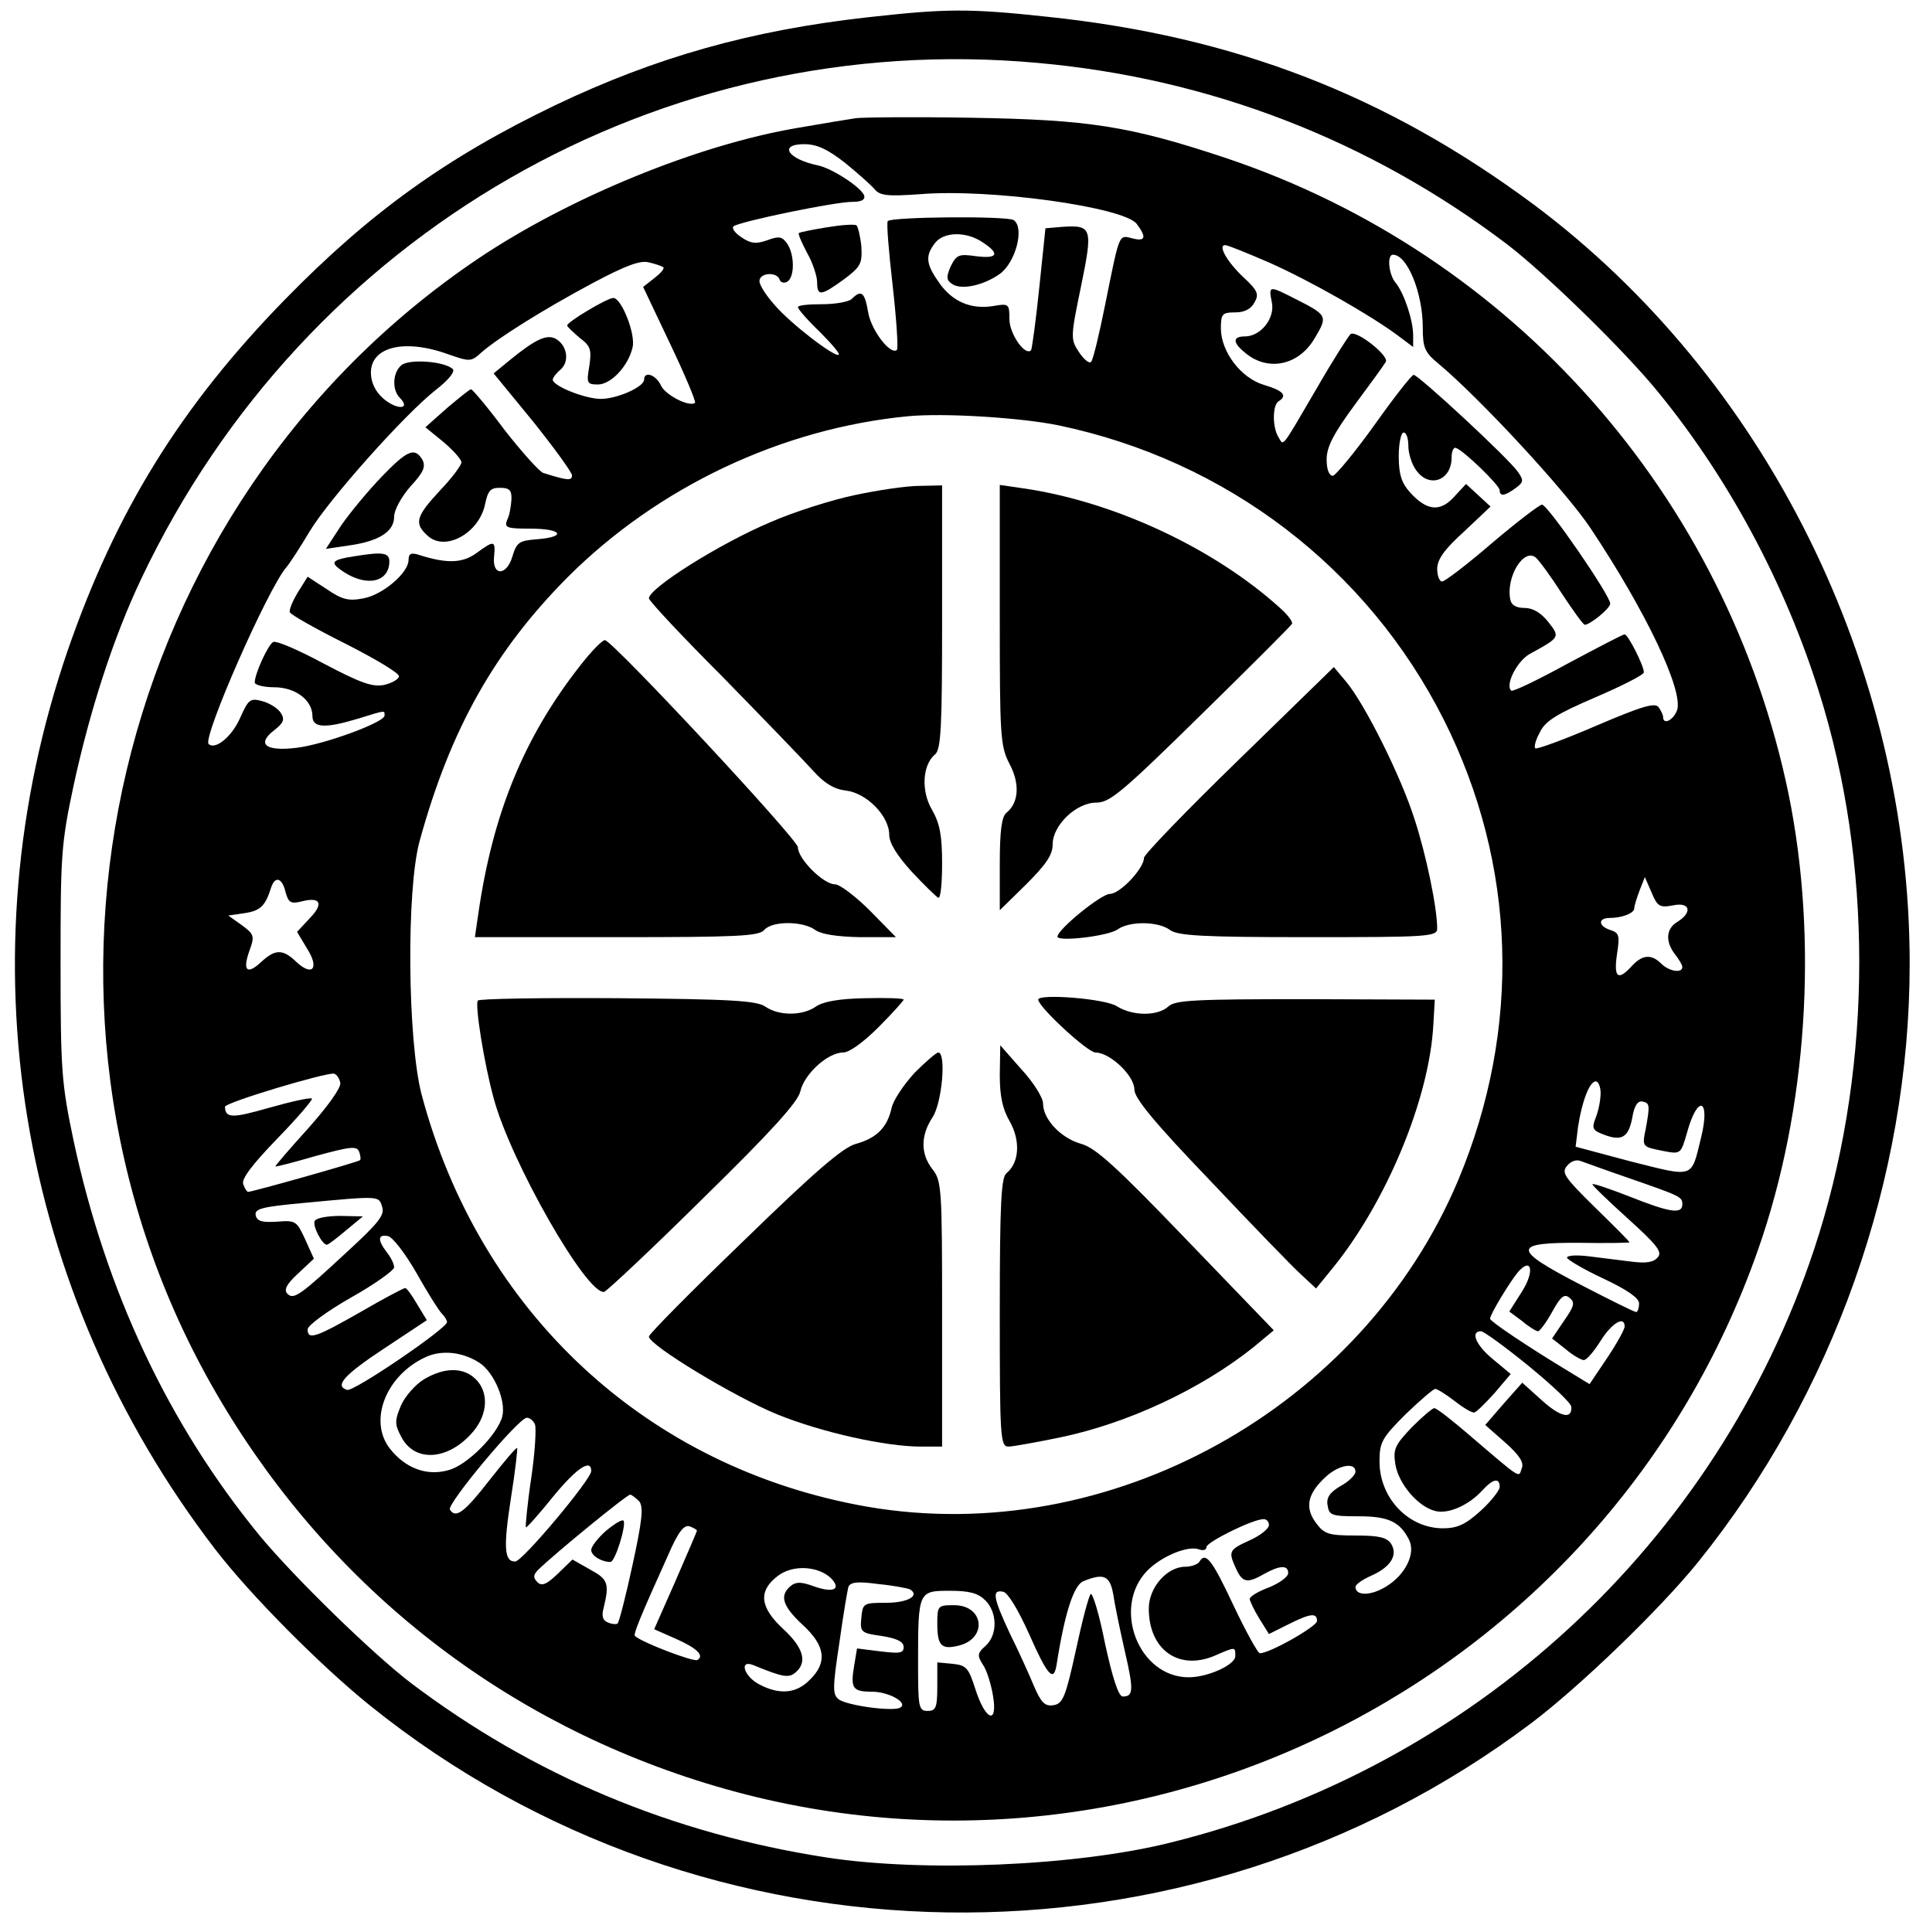
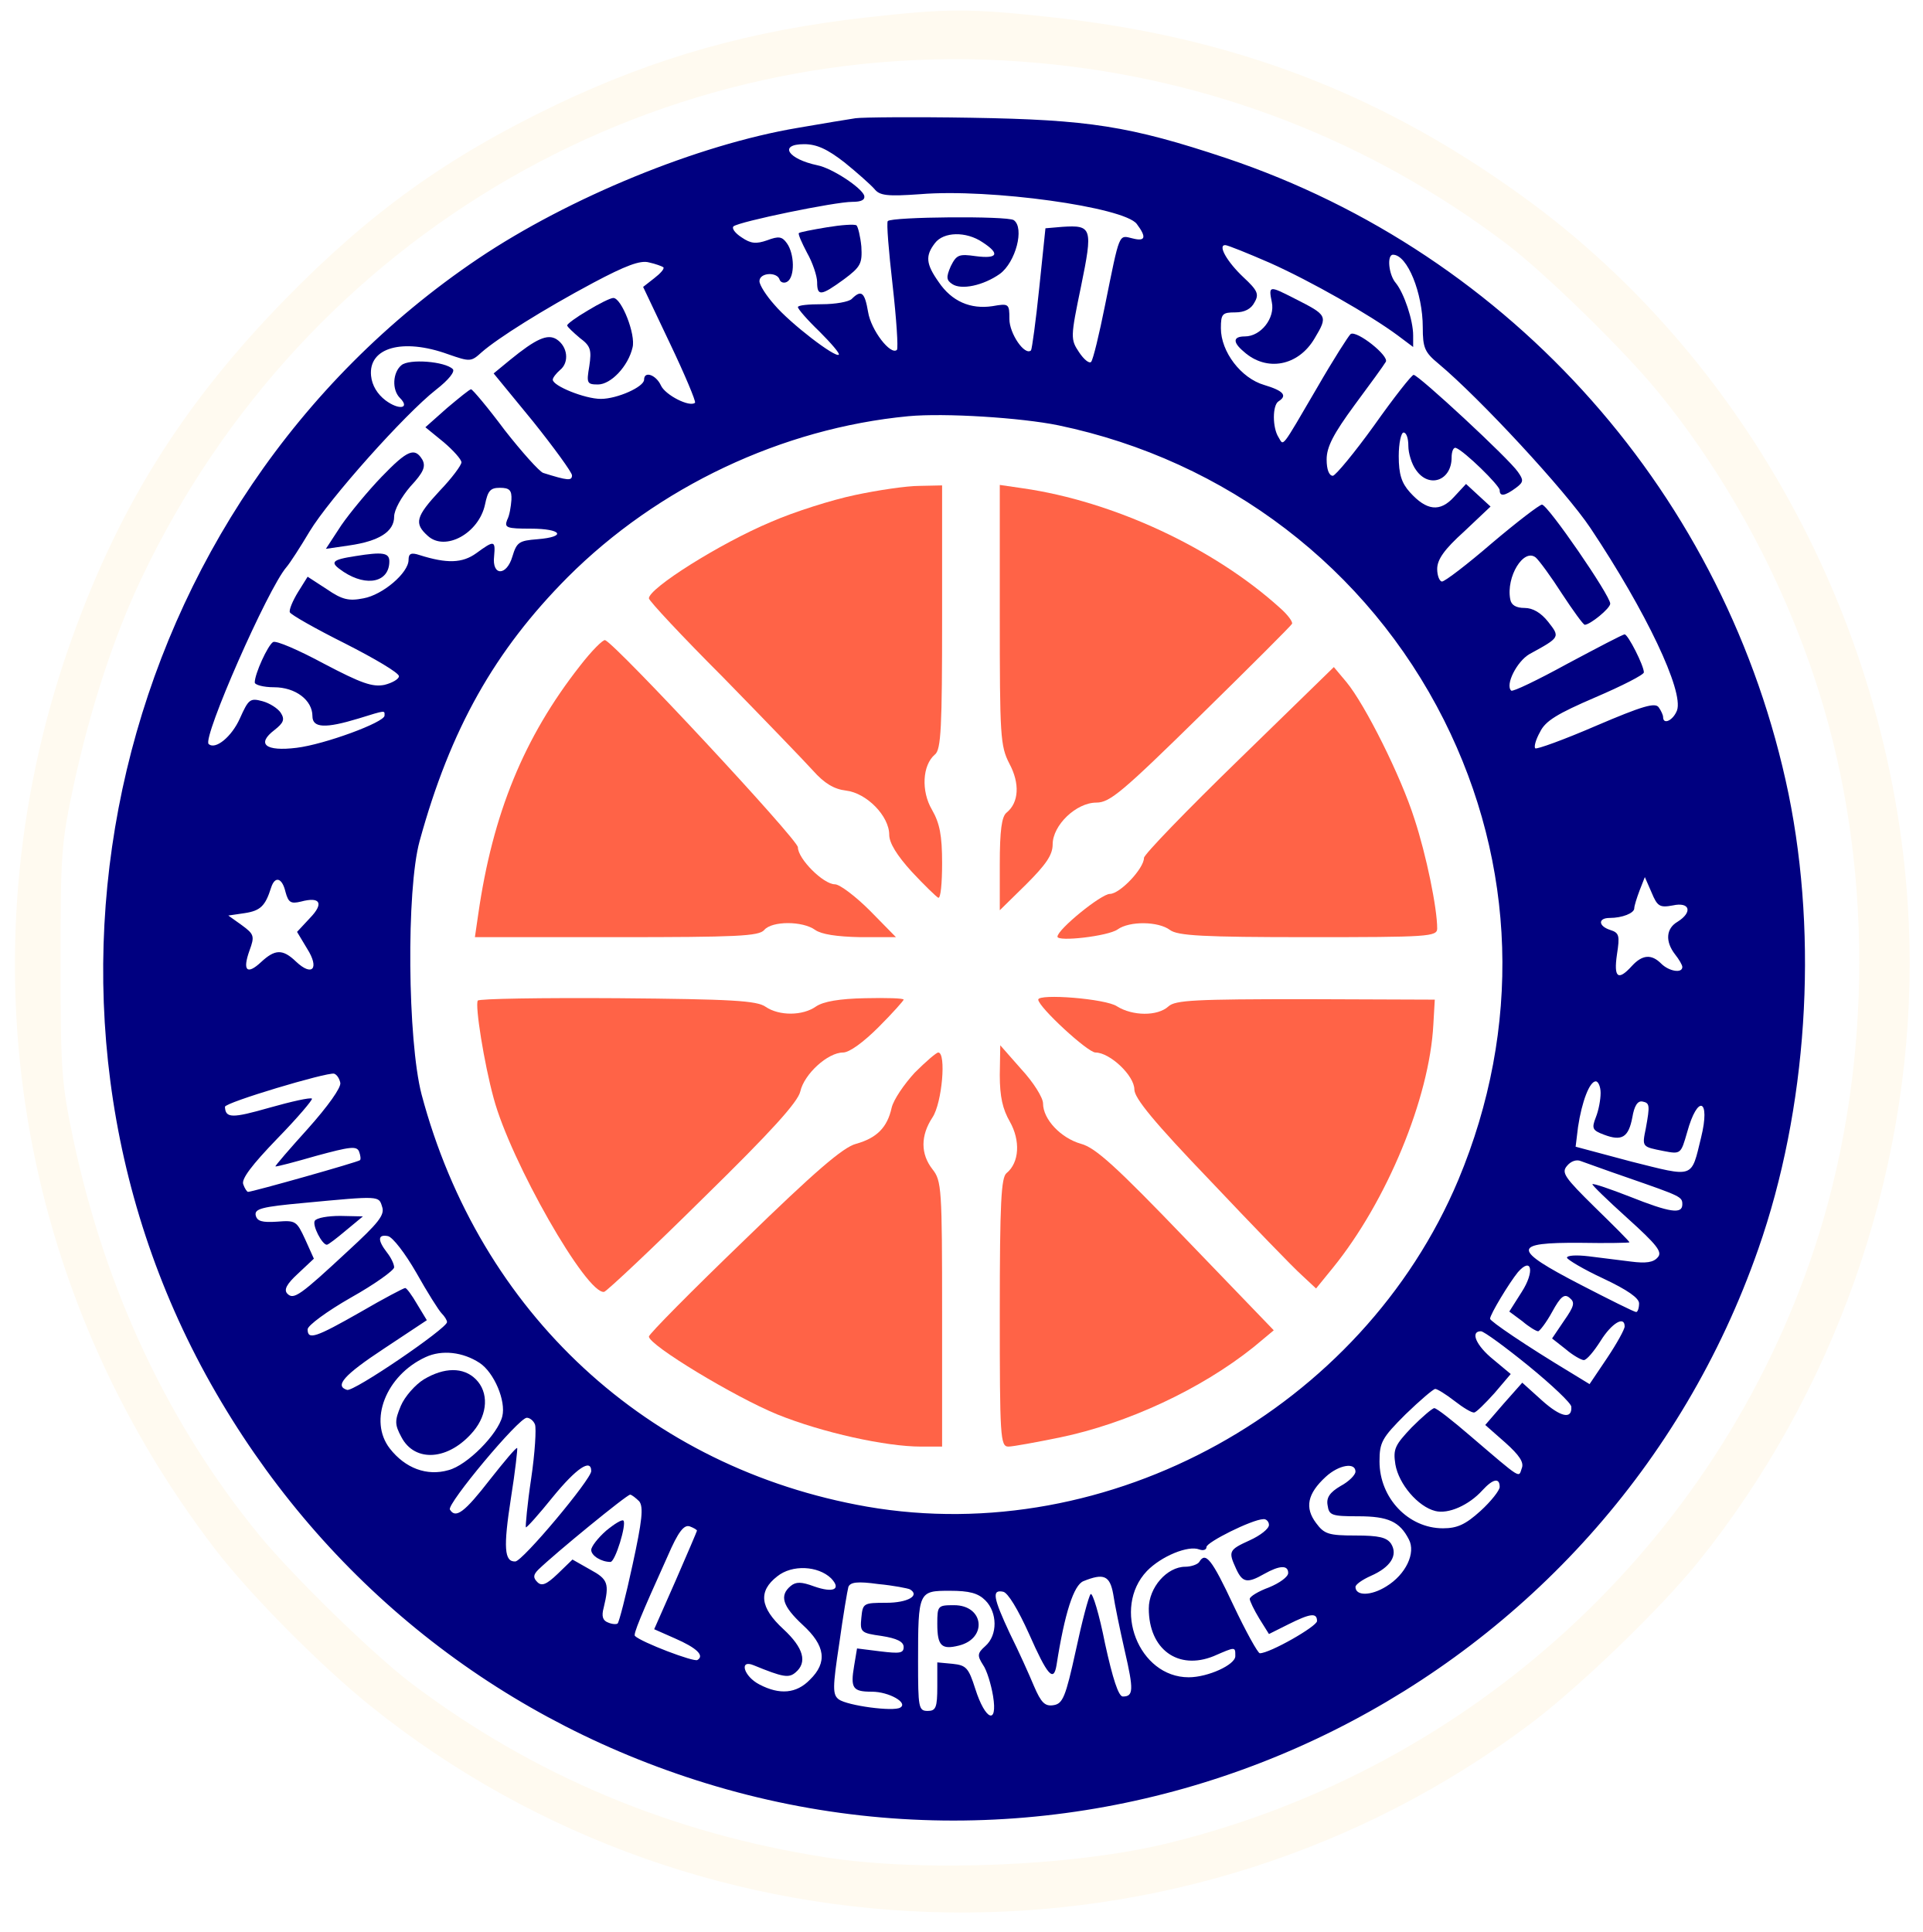
<svg xmlns="http://www.w3.org/2000/svg" version="1.0" width="400pt" height="402pt" viewBox="0 0 400 402" preserveAspectRatio="xMidYMid meet">
-   <g transform="translate(0,402) scale(0.1,-0.1)" fill="#000000" stroke="none">
-     <path d="M1805 3984 c-242 -27 -441 -83 -650 -183 -225 -108 -385 -223 -561 -403 -218 -223 -353 -442 -453 -731 -220 -640 -106 -1333 307 -1871 73 -95 219 -242 322 -325 696 -560 1700 -575 2415 -37 101 76 269 238 348 336 281 349 440 797 440 1245 0 617 -299 1219 -783 1580 -306 227 -621 349 -1010 390 -166 18 -213 17 -375 -1z m355 -95 c357 -32 690 -161 975 -377 80 -61 244 -221 314 -307 154 -188 276 -420 346 -660 104 -356 97 -770 -21 -1125 -203 -611 -709 -1078 -1339 -1234 -196 -49 -513 -62 -715 -31 -323 50 -611 171 -865 363 -80 61 -243 220 -315 307 -190 232 -320 509 -387 822 -25 119 -27 146 -27 368 0 225 1 248 27 370 34 157 83 309 141 431 341 719 1081 1145 1866 1073z" />
-     <path d="M1780 3774 c-14 -2 -68 -11 -120 -20 -208 -35 -476 -145 -665 -272 -760 -512 -1005 -1545 -556 -2342 224 -397 578 -686 1009 -824 909 -292 1894 200 2210 1105 102 291 125 643 63 947 -128 619 -574 1123 -1170 1323 -201 67 -286 80 -531 84 -118 2 -226 1 -240 -1z m-23 -92 c26 -21 54 -46 62 -55 11 -14 26 -16 96 -11 145 12 424 -27 450 -62 21 -28 18 -37 -9 -30 -29 7 -26 14 -57 -139 -12 -60 -25 -114 -29 -118 -4 -4 -15 5 -25 20 -18 27 -18 31 4 137 25 122 23 128 -39 124 l-35 -3 -13 -125 c-7 -68 -15 -126 -17 -129 -13 -12 -45 35 -45 65 0 32 -1 33 -35 27 -46 -7 -85 10 -112 50 -27 38 -28 55 -8 81 18 24 65 25 99 2 37 -24 32 -35 -14 -29 -35 5 -40 3 -52 -21 -10 -23 -9 -29 3 -37 19 -13 65 -3 99 21 33 24 52 96 29 112 -14 9 -253 7 -262 -2 -3 -3 2 -63 10 -133 8 -71 12 -131 9 -135 -13 -12 -54 41 -60 79 -7 41 -14 47 -34 27 -6 -6 -34 -11 -62 -11 -27 0 -50 -2 -50 -6 0 -4 20 -27 45 -51 24 -24 43 -46 40 -48 -7 -7 -101 65 -134 104 -17 19 -31 41 -31 49 0 18 37 20 42 3 2 -6 10 -8 16 -4 16 10 15 58 -1 80 -10 14 -17 15 -41 6 -23 -8 -34 -7 -53 6 -14 9 -21 19 -17 23 12 10 211 51 247 51 19 0 27 4 25 13 -6 17 -67 57 -97 63 -62 13 -82 44 -28 44 26 0 48 -10 84 -38z m885 -209 c85 -38 208 -108 266 -151 l32 -24 0 24 c0 32 -19 88 -36 109 -15 17 -19 59 -6 59 30 0 62 -80 62 -151 0 -43 4 -52 33 -76 85 -71 264 -264 316 -342 116 -174 194 -339 180 -379 -8 -21 -29 -31 -29 -14 0 4 -4 13 -9 20 -7 11 -34 3 -130 -38 -67 -29 -125 -50 -127 -47 -3 3 1 18 10 34 11 23 36 38 115 72 56 24 101 47 101 52 0 14 -33 79 -40 79 -4 0 -57 -28 -119 -61 -62 -34 -114 -59 -117 -56 -13 12 12 61 38 76 64 35 64 35 39 67 -15 19 -32 29 -49 29 -18 0 -28 6 -30 18 -9 47 28 107 53 87 7 -6 32 -40 55 -76 23 -35 44 -64 47 -64 11 0 53 34 53 44 0 17 -130 206 -142 206 -5 0 -52 -36 -104 -80 -51 -44 -98 -80 -104 -80 -5 0 -10 12 -10 26 0 20 15 41 56 78 l55 52 -25 23 -26 24 -25 -27 c-29 -32 -57 -29 -92 10 -17 19 -23 37 -23 75 0 27 5 49 10 49 6 0 10 -12 10 -28 0 -15 7 -38 16 -50 27 -39 74 -22 74 26 0 13 4 22 9 20 17 -6 91 -78 91 -88 0 -14 11 -12 34 5 16 12 16 16 4 33 -18 27 -207 202 -217 202 -4 0 -41 -47 -82 -105 -41 -57 -80 -104 -86 -105 -8 0 -13 13 -13 34 0 26 14 53 58 113 32 43 61 83 65 90 8 12 -60 66 -73 58 -4 -3 -36 -53 -70 -112 -76 -130 -69 -121 -80 -103 -13 20 -13 67 0 75 19 12 10 22 -30 34 -48 14 -90 69 -90 118 0 30 3 33 30 33 19 0 33 7 40 21 10 17 6 25 -23 52 -34 32 -54 67 -38 67 5 0 47 -17 93 -37z m-1262 -9 c3 -3 -6 -13 -19 -23 l-23 -18 56 -118 c31 -65 54 -120 52 -123 -11 -10 -62 16 -71 36 -10 22 -35 31 -35 12 0 -15 -56 -40 -90 -40 -33 0 -100 27 -100 40 0 4 7 13 15 20 20 16 16 49 -7 64 -19 12 -43 1 -97 -43 l-34 -28 82 -100 c44 -55 81 -106 81 -112 0 -12 -9 -11 -60 5 -8 3 -44 43 -80 89 -35 47 -67 85 -70 85 -3 0 -25 -18 -50 -39 l-45 -40 38 -31 c20 -17 37 -36 37 -42 0 -6 -20 -33 -45 -59 -50 -54 -54 -68 -25 -94 36 -33 106 5 119 65 6 29 11 35 31 35 20 0 25 -5 24 -25 -1 -14 -4 -33 -9 -42 -6 -16 -1 -18 49 -18 65 0 76 -17 14 -22 -38 -3 -43 -6 -52 -36 -12 -41 -43 -41 -38 1 3 33 0 33 -37 6 -29 -21 -61 -22 -118 -4 -18 6 -23 3 -23 -10 0 -27 -54 -73 -94 -80 -30 -6 -44 -3 -76 19 l-40 26 -20 -32 c-11 -18 -19 -37 -17 -42 2 -5 53 -34 115 -65 61 -31 112 -61 112 -68 0 -6 -14 -14 -30 -18 -25 -5 -48 3 -126 44 -52 28 -100 49 -106 45 -11 -7 -38 -66 -38 -84 0 -5 18 -10 40 -10 45 0 80 -27 80 -60 0 -25 27 -26 96 -5 58 18 54 17 54 6 0 -14 -125 -60 -183 -67 -65 -8 -84 8 -46 37 19 15 22 22 13 36 -6 9 -23 20 -38 24 -26 7 -29 4 -47 -36 -17 -38 -51 -66 -65 -53 -13 13 123 323 162 368 7 8 29 42 48 74 41 68 198 244 263 295 27 21 40 38 35 43 -16 16 -91 22 -107 8 -18 -15 -20 -51 -3 -68 22 -22 -2 -26 -30 -5 -17 13 -28 31 -30 51 -6 59 66 79 160 45 46 -16 48 -16 70 4 33 29 128 89 233 145 66 35 97 47 115 42 14 -3 27 -8 30 -10z m822 -329 c350 -73 643 -297 802 -613 151 -301 162 -641 30 -957 -200 -476 -727 -767 -1230 -680 -457 80 -806 403 -927 858 -29 112 -32 425 -4 527 64 233 156 396 308 549 188 188 446 310 709 335 75 7 234 -3 312 -19z m-1608 -971 c6 -22 11 -25 32 -20 41 11 48 -4 19 -34 l-27 -29 21 -35 c26 -41 11 -59 -23 -27 -28 27 -44 26 -73 -1 -29 -27 -39 -18 -24 24 11 30 10 34 -16 53 l-28 20 34 5 c33 5 43 15 55 53 8 25 23 21 30 -9z m2886 -28 c36 8 42 -14 10 -34 -24 -14 -26 -41 -5 -68 8 -10 15 -22 15 -26 0 -14 -28 -9 -44 7 -20 20 -39 19 -61 -5 -29 -32 -38 -24 -31 24 6 39 5 45 -14 51 -25 8 -26 25 -1 25 26 0 51 10 51 20 0 5 5 21 11 37 l11 28 14 -32 c12 -29 17 -32 44 -27z m-2772 -369 c2 -10 -26 -49 -67 -95 -38 -42 -69 -78 -68 -79 2 -1 40 9 85 22 70 19 84 21 89 9 3 -8 4 -16 2 -18 -4 -4 -224 -66 -233 -66 -2 0 -7 7 -10 16 -4 11 18 40 71 95 42 43 74 81 72 83 -3 3 -43 -6 -89 -19 -77 -22 -91 -22 -92 2 0 9 211 72 227 69 6 -2 11 -10 13 -19z m2622 -21 c0 -14 -4 -36 -10 -51 -9 -23 -7 -27 17 -36 37 -14 51 -6 59 36 4 24 11 35 21 33 15 -3 16 -7 7 -56 -8 -39 -8 -38 37 -47 36 -7 36 -6 49 39 22 80 49 70 29 -11 -21 -86 -13 -83 -145 -50 l-116 31 5 41 c8 53 24 95 37 95 5 0 10 -11 10 -24z m55 -176 c112 -39 115 -40 115 -56 0 -21 -26 -17 -109 16 -41 16 -76 28 -78 26 -2 -1 31 -33 72 -70 62 -56 74 -71 64 -82 -9 -11 -25 -13 -56 -9 -23 3 -63 8 -88 11 -25 3 -45 2 -45 -3 1 -4 34 -24 75 -43 51 -24 75 -41 75 -52 0 -10 -3 -18 -6 -18 -4 0 -56 26 -116 57 -143 74 -143 88 0 87 56 -1 102 0 102 1 0 2 -32 34 -72 73 -63 62 -70 72 -58 86 8 10 20 14 29 10 9 -3 52 -19 96 -34z m-2590 -61 c6 -17 -8 -34 -71 -92 -100 -93 -113 -102 -126 -89 -8 8 -2 20 22 42 l33 31 -18 40 c-18 39 -20 40 -59 37 -31 -2 -41 1 -44 13 -3 14 13 18 100 26 159 15 156 15 163 -8z m71 -137 c23 -41 47 -79 53 -85 6 -6 11 -14 11 -18 0 -13 -195 -146 -208 -141 -26 8 -8 30 77 86 l89 59 -20 33 c-11 19 -22 34 -25 34 -3 0 -45 -22 -93 -50 -93 -53 -110 -59 -110 -36 0 8 41 38 90 66 50 28 90 57 90 63 0 7 -7 21 -15 31 -20 26 -19 38 2 34 10 -2 36 -36 59 -76z m2300 -40 l-26 -41 27 -20 c14 -12 29 -21 33 -21 3 0 17 18 29 40 18 33 26 39 37 29 11 -9 9 -17 -12 -47 l-25 -37 28 -22 c15 -13 33 -23 38 -23 6 0 21 18 35 40 23 37 50 53 50 30 0 -6 -16 -35 -36 -65 l-37 -55 -36 22 c-98 59 -171 109 -171 114 0 9 40 75 58 97 29 33 35 1 8 -41z m14 -154 c49 -40 89 -78 89 -85 2 -27 -22 -22 -61 13 l-41 37 -39 -44 -38 -44 42 -37 c29 -26 39 -41 34 -53 -7 -20 2 -26 -108 68 -36 31 -69 57 -74 57 -4 0 -25 -18 -47 -40 -35 -37 -39 -45 -34 -77 7 -41 47 -88 83 -97 27 -7 70 12 98 43 22 24 36 27 36 7 0 -7 -18 -30 -40 -50 -31 -28 -48 -36 -78 -36 -72 0 -132 63 -132 139 0 40 5 49 54 98 30 29 58 53 62 53 4 0 22 -11 40 -25 18 -14 36 -25 41 -24 4 0 23 19 42 40 l34 40 -36 30 c-36 29 -49 59 -26 59 6 0 51 -33 99 -72z m-2182 6 c30 -20 55 -79 47 -111 -9 -37 -73 -102 -112 -112 -45 -13 -90 4 -122 45 -45 58 -8 152 74 190 34 16 78 11 113 -12z m115 -128 c3 -8 0 -59 -8 -113 -8 -53 -12 -99 -11 -101 2 -1 27 27 56 63 49 60 80 81 80 54 0 -17 -143 -188 -158 -188 -23 -1 -25 29 -9 132 9 56 14 103 13 104 -2 2 -27 -28 -57 -66 -52 -67 -71 -82 -83 -62 -7 11 143 191 160 191 6 0 14 -6 17 -14z m1707 -98 c0 -7 -14 -21 -31 -30 -22 -13 -30 -24 -27 -40 3 -21 8 -23 64 -23 62 0 86 -11 105 -48 15 -28 -6 -73 -47 -98 -32 -20 -64 -20 -64 -1 0 5 14 15 32 23 41 18 57 43 42 67 -9 13 -25 17 -74 17 -56 0 -65 3 -82 26 -24 32 -18 61 20 96 27 25 62 31 62 11z m-1490 -62 c9 -12 6 -40 -14 -132 -14 -65 -28 -119 -31 -122 -2 -2 -11 -2 -20 2 -11 4 -14 13 -9 31 12 50 9 59 -28 79 l-37 21 -31 -30 c-23 -22 -33 -26 -42 -17 -9 9 -9 15 2 26 35 34 184 156 191 156 3 0 12 -7 19 -14z m1310 -49 c0 -8 -18 -22 -40 -32 -44 -20 -45 -23 -28 -60 13 -28 23 -30 58 -10 32 18 50 19 50 2 0 -8 -18 -21 -40 -30 -22 -8 -40 -19 -40 -24 0 -4 9 -23 20 -41 l20 -32 40 20 c46 23 60 25 60 7 0 -11 -98 -67 -119 -67 -4 0 -29 45 -55 100 -45 96 -58 112 -71 90 -3 -5 -17 -10 -29 -10 -38 0 -76 -43 -76 -87 0 -85 61 -129 135 -99 46 20 45 20 45 0 0 -18 -57 -44 -97 -44 -104 0 -160 144 -87 221 30 31 86 54 109 45 8 -3 15 -1 15 5 0 10 94 57 118 58 6 1 12 -5 12 -12z m-1190 -12 c0 -1 -20 -48 -44 -103 l-45 -102 43 -19 c46 -20 62 -36 47 -45 -7 -5 -117 37 -130 50 -4 3 12 42 68 166 22 51 34 66 46 62 8 -3 15 -7 15 -9z m279 -99 c22 -23 5 -31 -35 -17 -27 10 -38 10 -49 1 -24 -20 -17 -42 25 -81 47 -43 52 -78 15 -114 -28 -29 -63 -32 -105 -10 -33 17 -43 53 -12 40 61 -25 73 -27 87 -15 25 21 17 51 -25 90 -49 45 -53 79 -13 110 31 25 85 22 112 -4z m587 -33 c3 -21 14 -74 24 -118 19 -82 18 -95 -4 -95 -9 0 -21 37 -37 110 -12 61 -26 107 -30 103 -4 -4 -18 -57 -31 -118 -21 -96 -27 -110 -46 -113 -18 -3 -26 5 -41 40 -10 24 -32 73 -50 109 -35 75 -38 92 -14 87 10 -2 31 -37 54 -88 38 -86 51 -101 57 -65 17 109 36 167 56 175 42 17 55 12 62 -27z m-423 10 c22 -13 -5 -28 -49 -28 -48 0 -49 -1 -52 -31 -3 -30 -1 -32 42 -38 32 -5 46 -12 46 -23 0 -13 -8 -14 -49 -9 l-48 6 -6 -36 c-8 -47 -3 -54 37 -54 35 0 76 -23 59 -33 -14 -9 -110 4 -128 17 -13 10 -13 24 1 116 8 58 17 111 19 118 4 10 19 12 62 6 32 -3 62 -9 66 -11z m157 -23 c25 -25 26 -72 0 -95 -17 -15 -17 -20 -5 -39 8 -11 17 -41 21 -65 10 -61 -16 -51 -37 15 -14 44 -19 49 -47 52 l-32 3 0 -50 c0 -44 -3 -51 -20 -51 -19 0 -20 7 -20 103 0 146 1 147 66 147 41 0 59 -5 74 -20z" />
-     <path d="M1720 3547 c-30 -5 -56 -10 -58 -12 -2 -2 6 -20 17 -41 12 -21 21 -49 21 -61 0 -30 8 -29 56 6 35 26 38 33 36 68 -2 21 -7 41 -10 44 -4 3 -32 1 -62 -4z" />
-     <path d="M2646 3391 c7 -33 -23 -71 -56 -71 -25 0 -26 -12 -2 -32 47 -42 113 -30 147 28 28 47 27 48 -42 83 -53 27 -54 27 -47 -8z" />
-     <path d="M1223 3374 c-24 -14 -43 -28 -43 -31 0 -3 12 -14 26 -26 23 -17 25 -25 20 -59 -6 -35 -5 -38 18 -38 27 0 63 38 72 77 7 27 -23 103 -40 103 -6 0 -30 -12 -53 -26z" />
-     <path d="M794 3028 c-28 -29 -66 -75 -84 -101 l-32 -49 48 7 c63 9 94 29 94 60 0 14 15 41 34 63 27 29 32 41 25 55 -16 27 -31 21 -85 -35z" />
-     <path d="M740 2863 c-52 -8 -55 -13 -25 -33 49 -32 95 -21 95 22 0 18 -14 20 -70 11z" />
-     <path d="M1779 2990 c-48 -10 -127 -35 -175 -56 -107 -45 -254 -138 -254 -159 0 -5 69 -79 154 -164 84 -86 168 -173 187 -194 24 -27 44 -39 69 -42 43 -5 90 -53 90 -92 0 -17 16 -43 47 -77 26 -28 51 -52 55 -54 5 -2 8 30 8 72 0 58 -5 83 -21 111 -23 39 -20 93 6 115 13 10 15 57 15 286 l0 274 -47 -1 c-27 0 -87 -9 -134 -19z" />
-     <path d="M2080 2741 c0 -253 1 -273 20 -310 22 -41 20 -81 -6 -102 -10 -8 -14 -37 -14 -107 l0 -96 55 54 c41 41 55 61 55 83 0 40 49 87 91 87 28 0 54 22 218 183 102 100 187 185 189 189 2 4 -9 19 -25 33 -138 125 -347 222 -535 249 l-48 7 0 -270z" />
-     <path d="M1207 2635 c-117 -149 -182 -308 -212 -517 l-7 -48 295 0 c250 0 296 2 307 15 16 19 80 19 106 0 13 -9 44 -14 94 -15 l74 0 -54 55 c-30 30 -63 55 -73 55 -24 0 -77 53 -77 77 0 16 -377 421 -401 431 -4 2 -28 -22 -52 -53z" />
-     <path d="M2578 2440 c-109 -106 -198 -198 -198 -205 0 -22 -50 -75 -71 -75 -18 0 -109 -74 -109 -89 0 -11 105 1 125 15 25 18 85 17 109 -1 16 -12 68 -15 288 -15 249 0 268 1 268 18 0 43 -23 154 -47 227 -28 89 -103 239 -142 286 l-26 31 -197 -192z" />
-     <path d="M994 1938 c-6 -10 13 -130 33 -203 35 -131 194 -410 230 -403 6 2 99 89 206 195 142 139 197 200 202 222 8 36 57 81 89 81 13 0 42 21 74 53 29 29 52 55 52 57 0 3 -36 4 -80 3 -54 -1 -87 -7 -102 -17 -28 -20 -77 -20 -105 -1 -18 13 -71 16 -308 18 -158 1 -289 -1 -291 -5z" />
-     <path d="M2160 1940 c1 -16 103 -110 119 -110 30 0 81 -48 81 -77 0 -18 41 -68 159 -191 87 -92 172 -180 189 -195 l30 -28 35 43 c112 138 201 353 209 506 l3 52 -269 1 c-229 0 -271 -2 -285 -15 -23 -21 -75 -20 -107 0 -23 16 -164 27 -164 14z" />
-     <path d="M2080 1783 c0 -45 6 -71 21 -97 22 -39 20 -85 -7 -107 -11 -9 -14 -60 -14 -290 0 -259 1 -279 18 -279 9 0 58 9 107 19 140 29 293 100 403 188 l42 35 -182 189 c-146 152 -189 191 -219 199 -42 12 -79 51 -79 84 0 12 -20 44 -45 71 l-44 50 -1 -62z" />
-     <path d="M1903 1788 c-22 -24 -44 -56 -48 -73 -9 -41 -31 -63 -74 -75 -27 -7 -86 -58 -233 -201 -109 -105 -198 -195 -198 -200 0 -18 179 -126 267 -162 94 -38 226 -67 299 -67 l44 0 0 276 c0 261 -1 277 -20 301 -25 32 -25 70 0 108 20 30 29 135 12 135 -4 0 -26 -19 -49 -42z" />
-     <path d="M655 1480 c-6 -9 15 -50 25 -50 3 0 21 14 40 30 l35 29 -47 1 c-26 0 -49 -4 -53 -10z" />
-     <path d="M882 1150 c-18 -11 -40 -36 -48 -55 -13 -31 -13 -39 1 -65 28 -54 99 -49 150 12 30 36 32 81 5 108 -26 26 -66 25 -108 0z" />
-     <path d="M1261 835 c-17 -15 -31 -33 -31 -40 0 -12 21 -25 40 -25 10 0 34 79 27 86 -3 3 -19 -7 -36 -21z" />
-     <path d="M1950 641 c0 -46 9 -54 45 -45 60 15 52 84 -10 84 -34 0 -35 -1 -35 -39z" />
+   <g transform="translate(0,402) scale(0.1,-0.1)" fill="navy" stroke="none">
+     <g>
+       <g>
+         <g fill="floralwhite">
+           <path d="M1805 3984 c-242 -27 -441 -83 -650 -183 -225 -108 -385 -223 -561 -403 -218 -223 -353 -442 -453 -731 -220 -640 -106 -1333 307 -1871 73 -95 219 -242 322 -325 696 -560 1700 -575 2415 -37 101 76 269 238 348 336 281 349 440 797 440 1245 0 617 -299 1219 -783 1580 -306 227 -621 349 -1010 390 -166 18 -213 17 -375 -1z m355 -95 c357 -32 690 -161 975 -377 80 -61 244 -221 314 -307 154 -188 276 -420 346 -660 104 -356 97 -770 -21 -1125 -203 -611 -709 -1078 -1339 -1234 -196 -49 -513 -62 -715 -31 -323 50 -611 171 -865 363 -80 61 -243 220 -315 307 -190 232 -320 509 -387 822 -25 119 -27 146 -27 368 0 225 1 248 27 370 34 157 83 309 141 431 341 719 1081 1145 1866 1073z" />
+           <animate attributeName="fill" begin="0s" to="navy" dur="1.5s" fill="freeze" repeatCount="1" />
+         </g>
+         <path d="M1780 3774 c-14 -2 -68 -11 -120 -20 -208 -35 -476 -145 -665 -272 -760 -512 -1005 -1545 -556 -2342 224 -397 578 -686 1009 -824 909 -292 1894 200 2210 1105 102 291 125 643 63 947 -128 619 -574 1123 -1170 1323 -201 67 -286 80 -531 84 -118 2 -226 1 -240 -1z m-23 -92 c26 -21 54 -46 62 -55 11 -14 26 -16 96 -11 145 12 424 -27 450 -62 21 -28 18 -37 -9 -30 -29 7 -26 14 -57 -139 -12 -60 -25 -114 -29 -118 -4 -4 -15 5 -25 20 -18 27 -18 31 4 137 25 122 23 128 -39 124 l-35 -3 -13 -125 c-7 -68 -15 -126 -17 -129 -13 -12 -45 35 -45 65 0 32 -1 33 -35 27 -46 -7 -85 10 -112 50 -27 38 -28 55 -8 81 18 24 65 25 99 2 37 -24 32 -35 -14 -29 -35 5 -40 3 -52 -21 -10 -23 -9 -29 3 -37 19 -13 65 -3 99 21 33 24 52 96 29 112 -14 9 -253 7 -262 -2 -3 -3 2 -63 10 -133 8 -71 12 -131 9 -135 -13 -12 -54 41 -60 79 -7 41 -14 47 -34 27 -6 -6 -34 -11 -62 -11 -27 0 -50 -2 -50 -6 0 -4 20 -27 45 -51 24 -24 43 -46 40 -48 -7 -7 -101 65 -134 104 -17 19 -31 41 -31 49 0 18 37 20 42 3 2 -6 10 -8 16 -4 16 10 15 58 -1 80 -10 14 -17 15 -41 6 -23 -8 -34 -7 -53 6 -14 9 -21 19 -17 23 12 10 211 51 247 51 19 0 27 4 25 13 -6 17 -67 57 -97 63 -62 13 -82 44 -28 44 26 0 48 -10 84 -38z m885 -209 c85 -38 208 -108 266 -151 l32 -24 0 24 c0 32 -19 88 -36 109 -15 17 -19 59 -6 59 30 0 62 -80 62 -151 0 -43 4 -52 33 -76 85 -71 264 -264 316 -342 116 -174 194 -339 180 -379 -8 -21 -29 -31 -29 -14 0 4 -4 13 -9 20 -7 11 -34 3 -130 -38 -67 -29 -125 -50 -127 -47 -3 3 1 18 10 34 11 23 36 38 115 72 56 24 101 47 101 52 0 14 -33 79 -40 79 -4 0 -57 -28 -119 -61 -62 -34 -114 -59 -117 -56 -13 12 12 61 38 76 64 35 64 35 39 67 -15 19 -32 29 -49 29 -18 0 -28 6 -30 18 -9 47 28 107 53 87 7 -6 32 -40 55 -76 23 -35 44 -64 47 -64 11 0 53 34 53 44 0 17 -130 206 -142 206 -5 0 -52 -36 -104 -80 -51 -44 -98 -80 -104 -80 -5 0 -10 12 -10 26 0 20 15 41 56 78 l55 52 -25 23 -26 24 -25 -27 c-29 -32 -57 -29 -92 10 -17 19 -23 37 -23 75 0 27 5 49 10 49 6 0 10 -12 10 -28 0 -15 7 -38 16 -50 27 -39 74 -22 74 26 0 13 4 22 9 20 17 -6 91 -78 91 -88 0 -14 11 -12 34 5 16 12 16 16 4 33 -18 27 -207 202 -217 202 -4 0 -41 -47 -82 -105 -41 -57 -80 -104 -86 -105 -8 0 -13 13 -13 34 0 26 14 53 58 113 32 43 61 83 65 90 8 12 -60 66 -73 58 -4 -3 -36 -53 -70 -112 -76 -130 -69 -121 -80 -103 -13 20 -13 67 0 75 19 12 10 22 -30 34 -48 14 -90 69 -90 118 0 30 3 33 30 33 19 0 33 7 40 21 10 17 6 25 -23 52 -34 32 -54 67 -38 67 5 0 47 -17 93 -37z m-1262 -9 c3 -3 -6 -13 -19 -23 l-23 -18 56 -118 c31 -65 54 -120 52 -123 -11 -10 -62 16 -71 36 -10 22 -35 31 -35 12 0 -15 -56 -40 -90 -40 -33 0 -100 27 -100 40 0 4 7 13 15 20 20 16 16 49 -7 64 -19 12 -43 1 -97 -43 l-34 -28 82 -100 c44 -55 81 -106 81 -112 0 -12 -9 -11 -60 5 -8 3 -44 43 -80 89 -35 47 -67 85 -70 85 -3 0 -25 -18 -50 -39 l-45 -40 38 -31 c20 -17 37 -36 37 -42 0 -6 -20 -33 -45 -59 -50 -54 -54 -68 -25 -94 36 -33 106 5 119 65 6 29 11 35 31 35 20 0 25 -5 24 -25 -1 -14 -4 -33 -9 -42 -6 -16 -1 -18 49 -18 65 0 76 -17 14 -22 -38 -3 -43 -6 -52 -36 -12 -41 -43 -41 -38 1 3 33 0 33 -37 6 -29 -21 -61 -22 -118 -4 -18 6 -23 3 -23 -10 0 -27 -54 -73 -94 -80 -30 -6 -44 -3 -76 19 l-40 26 -20 -32 c-11 -18 -19 -37 -17 -42 2 -5 53 -34 115 -65 61 -31 112 -61 112 -68 0 -6 -14 -14 -30 -18 -25 -5 -48 3 -126 44 -52 28 -100 49 -106 45 -11 -7 -38 -66 -38 -84 0 -5 18 -10 40 -10 45 0 80 -27 80 -60 0 -25 27 -26 96 -5 58 18 54 17 54 6 0 -14 -125 -60 -183 -67 -65 -8 -84 8 -46 37 19 15 22 22 13 36 -6 9 -23 20 -38 24 -26 7 -29 4 -47 -36 -17 -38 -51 -66 -65 -53 -13 13 123 323 162 368 7 8 29 42 48 74 41 68 198 244 263 295 27 21 40 38 35 43 -16 16 -91 22 -107 8 -18 -15 -20 -51 -3 -68 22 -22 -2 -26 -30 -5 -17 13 -28 31 -30 51 -6 59 66 79 160 45 46 -16 48 -16 70 4 33 29 128 89 233 145 66 35 97 47 115 42 14 -3 27 -8 30 -10z m822 -329 c350 -73 643 -297 802 -613 151 -301 162 -641 30 -957 -200 -476 -727 -767 -1230 -680 -457 80 -806 403 -927 858 -29 112 -32 425 -4 527 64 233 156 396 308 549 188 188 446 310 709 335 75 7 234 -3 312 -19z m-1608 -971 c6 -22 11 -25 32 -20 41 11 48 -4 19 -34 l-27 -29 21 -35 c26 -41 11 -59 -23 -27 -28 27 -44 26 -73 -1 -29 -27 -39 -18 -24 24 11 30 10 34 -16 53 l-28 20 34 5 c33 5 43 15 55 53 8 25 23 21 30 -9z m2886 -28 c36 8 42 -14 10 -34 -24 -14 -26 -41 -5 -68 8 -10 15 -22 15 -26 0 -14 -28 -9 -44 7 -20 20 -39 19 -61 -5 -29 -32 -38 -24 -31 24 6 39 5 45 -14 51 -25 8 -26 25 -1 25 26 0 51 10 51 20 0 5 5 21 11 37 l11 28 14 -32 c12 -29 17 -32 44 -27z m-2772 -369 c2 -10 -26 -49 -67 -95 -38 -42 -69 -78 -68 -79 2 -1 40 9 85 22 70 19 84 21 89 9 3 -8 4 -16 2 -18 -4 -4 -224 -66 -233 -66 -2 0 -7 7 -10 16 -4 11 18 40 71 95 42 43 74 81 72 83 -3 3 -43 -6 -89 -19 -77 -22 -91 -22 -92 2 0 9 211 72 227 69 6 -2 11 -10 13 -19z m2622 -21 c0 -14 -4 -36 -10 -51 -9 -23 -7 -27 17 -36 37 -14 51 -6 59 36 4 24 11 35 21 33 15 -3 16 -7 7 -56 -8 -39 -8 -38 37 -47 36 -7 36 -6 49 39 22 80 49 70 29 -11 -21 -86 -13 -83 -145 -50 l-116 31 5 41 c8 53 24 95 37 95 5 0 10 -11 10 -24z m55 -176 c112 -39 115 -40 115 -56 0 -21 -26 -17 -109 16 -41 16 -76 28 -78 26 -2 -1 31 -33 72 -70 62 -56 74 -71 64 -82 -9 -11 -25 -13 -56 -9 -23 3 -63 8 -88 11 -25 3 -45 2 -45 -3 1 -4 34 -24 75 -43 51 -24 75 -41 75 -52 0 -10 -3 -18 -6 -18 -4 0 -56 26 -116 57 -143 74 -143 88 0 87 56 -1 102 0 102 1 0 2 -32 34 -72 73 -63 62 -70 72 -58 86 8 10 20 14 29 10 9 -3 52 -19 96 -34z m-2590 -61 c6 -17 -8 -34 -71 -92 -100 -93 -113 -102 -126 -89 -8 8 -2 20 22 42 l33 31 -18 40 c-18 39 -20 40 -59 37 -31 -2 -41 1 -44 13 -3 14 13 18 100 26 159 15 156 15 163 -8z m71 -137 c23 -41 47 -79 53 -85 6 -6 11 -14 11 -18 0 -13 -195 -146 -208 -141 -26 8 -8 30 77 86 l89 59 -20 33 c-11 19 -22 34 -25 34 -3 0 -45 -22 -93 -50 -93 -53 -110 -59 -110 -36 0 8 41 38 90 66 50 28 90 57 90 63 0 7 -7 21 -15 31 -20 26 -19 38 2 34 10 -2 36 -36 59 -76z m2300 -40 l-26 -41 27 -20 c14 -12 29 -21 33 -21 3 0 17 18 29 40 18 33 26 39 37 29 11 -9 9 -17 -12 -47 l-25 -37 28 -22 c15 -13 33 -23 38 -23 6 0 21 18 35 40 23 37 50 53 50 30 0 -6 -16 -35 -36 -65 l-37 -55 -36 22 c-98 59 -171 109 -171 114 0 9 40 75 58 97 29 33 35 1 8 -41z m14 -154 c49 -40 89 -78 89 -85 2 -27 -22 -22 -61 13 l-41 37 -39 -44 -38 -44 42 -37 c29 -26 39 -41 34 -53 -7 -20 2 -26 -108 68 -36 31 -69 57 -74 57 -4 0 -25 -18 -47 -40 -35 -37 -39 -45 -34 -77 7 -41 47 -88 83 -97 27 -7 70 12 98 43 22 24 36 27 36 7 0 -7 -18 -30 -40 -50 -31 -28 -48 -36 -78 -36 -72 0 -132 63 -132 139 0 40 5 49 54 98 30 29 58 53 62 53 4 0 22 -11 40 -25 18 -14 36 -25 41 -24 4 0 23 19 42 40 l34 40 -36 30 c-36 29 -49 59 -26 59 6 0 51 -33 99 -72z m-2182 6 c30 -20 55 -79 47 -111 -9 -37 -73 -102 -112 -112 -45 -13 -90 4 -122 45 -45 58 -8 152 74 190 34 16 78 11 113 -12z m115 -128 c3 -8 0 -59 -8 -113 -8 -53 -12 -99 -11 -101 2 -1 27 27 56 63 49 60 80 81 80 54 0 -17 -143 -188 -158 -188 -23 -1 -25 29 -9 132 9 56 14 103 13 104 -2 2 -27 -28 -57 -66 -52 -67 -71 -82 -83 -62 -7 11 143 191 160 191 6 0 14 -6 17 -14z m1707 -98 c0 -7 -14 -21 -31 -30 -22 -13 -30 -24 -27 -40 3 -21 8 -23 64 -23 62 0 86 -11 105 -48 15 -28 -6 -73 -47 -98 -32 -20 -64 -20 -64 -1 0 5 14 15 32 23 41 18 57 43 42 67 -9 13 -25 17 -74 17 -56 0 -65 3 -82 26 -24 32 -18 61 20 96 27 25 62 31 62 11z m-1490 -62 c9 -12 6 -40 -14 -132 -14 -65 -28 -119 -31 -122 -2 -2 -11 -2 -20 2 -11 4 -14 13 -9 31 12 50 9 59 -28 79 l-37 21 -31 -30 c-23 -22 -33 -26 -42 -17 -9 9 -9 15 2 26 35 34 184 156 191 156 3 0 12 -7 19 -14z m1310 -49 c0 -8 -18 -22 -40 -32 -44 -20 -45 -23 -28 -60 13 -28 23 -30 58 -10 32 18 50 19 50 2 0 -8 -18 -21 -40 -30 -22 -8 -40 -19 -40 -24 0 -4 9 -23 20 -41 l20 -32 40 20 c46 23 60 25 60 7 0 -11 -98 -67 -119 -67 -4 0 -29 45 -55 100 -45 96 -58 112 -71 90 -3 -5 -17 -10 -29 -10 -38 0 -76 -43 -76 -87 0 -85 61 -129 135 -99 46 20 45 20 45 0 0 -18 -57 -44 -97 -44 -104 0 -160 144 -87 221 30 31 86 54 109 45 8 -3 15 -1 15 5 0 10 94 57 118 58 6 1 12 -5 12 -12z m-1190 -12 c0 -1 -20 -48 -44 -103 l-45 -102 43 -19 c46 -20 62 -36 47 -45 -7 -5 -117 37 -130 50 -4 3 12 42 68 166 22 51 34 66 46 62 8 -3 15 -7 15 -9z m279 -99 c22 -23 5 -31 -35 -17 -27 10 -38 10 -49 1 -24 -20 -17 -42 25 -81 47 -43 52 -78 15 -114 -28 -29 -63 -32 -105 -10 -33 17 -43 53 -12 40 61 -25 73 -27 87 -15 25 21 17 51 -25 90 -49 45 -53 79 -13 110 31 25 85 22 112 -4z m587 -33 c3 -21 14 -74 24 -118 19 -82 18 -95 -4 -95 -9 0 -21 37 -37 110 -12 61 -26 107 -30 103 -4 -4 -18 -57 -31 -118 -21 -96 -27 -110 -46 -113 -18 -3 -26 5 -41 40 -10 24 -32 73 -50 109 -35 75 -38 92 -14 87 10 -2 31 -37 54 -88 38 -86 51 -101 57 -65 17 109 36 167 56 175 42 17 55 12 62 -27z m-423 10 c22 -13 -5 -28 -49 -28 -48 0 -49 -1 -52 -31 -3 -30 -1 -32 42 -38 32 -5 46 -12 46 -23 0 -13 -8 -14 -49 -9 l-48 6 -6 -36 c-8 -47 -3 -54 37 -54 35 0 76 -23 59 -33 -14 -9 -110 4 -128 17 -13 10 -13 24 1 116 8 58 17 111 19 118 4 10 19 12 62 6 32 -3 62 -9 66 -11z m157 -23 c25 -25 26 -72 0 -95 -17 -15 -17 -20 -5 -39 8 -11 17 -41 21 -65 10 -61 -16 -51 -37 15 -14 44 -19 49 -47 52 l-32 3 0 -50 c0 -44 -3 -51 -20 -51 -19 0 -20 7 -20 103 0 146 1 147 66 147 41 0 59 -5 74 -20z" />
+         <path d="M655 1480 c-6 -9 15 -50 25 -50 3 0 21 14 40 30 l35 29 -47 1 c-26 0 -49 -4 -53 -10z" />
+         <path d="M882 1150 c-18 -11 -40 -36 -48 -55 -13 -31 -13 -39 1 -65 28 -54 99 -49 150 12 30 36 32 81 5 108 -26 26 -66 25 -108 0z" />
+         <path d="M1261 835 c-17 -15 -31 -33 -31 -40 0 -12 21 -25 40 -25 10 0 34 79 27 86 -3 3 -19 -7 -36 -21z" />
+         <path d="M1950 641 c0 -46 9 -54 45 -45 60 15 52 84 -10 84 -34 0 -35 -1 -35 -39z" />
+         <path d="M1720 3547 c-30 -5 -56 -10 -58 -12 -2 -2 6 -20 17 -41 12 -21 21 -49 21 -61 0 -30 8 -29 56 6 35 26 38 33 36 68 -2 21 -7 41 -10 44 -4 3 -32 1 -62 -4z" />
+         <path d="M2646 3391 c7 -33 -23 -71 -56 -71 -25 0 -26 -12 -2 -32 47 -42 113 -30 147 28 28 47 27 48 -42 83 -53 27 -54 27 -47 -8z" />
+         <path d="M1223 3374 c-24 -14 -43 -28 -43 -31 0 -3 12 -14 26 -26 23 -17 25 -25 20 -59 -6 -35 -5 -38 18 -38 27 0 63 38 72 77 7 27 -23 103 -40 103 -6 0 -30 -12 -53 -26z" />
+         <path d="M794 3028 c-28 -29 -66 -75 -84 -101 l-32 -49 48 7 c63 9 94 29 94 60 0 14 15 41 34 63 27 29 32 41 25 55 -16 27 -31 21 -85 -35z" />
+         <path d="M740 2863 c-52 -8 -55 -13 -25 -33 49 -32 95 -21 95 22 0 18 -14 20 -70 11z" />
+       </g>
+       <g fill="tomato">
+         <path d="M1779 2990 c-48 -10 -127 -35 -175 -56 -107 -45 -254 -138 -254 -159 0 -5 69 -79 154 -164 84 -86 168 -173 187 -194 24 -27 44 -39 69 -42 43 -5 90 -53 90 -92 0 -17 16 -43 47 -77 26 -28 51 -52 55 -54 5 -2 8 30 8 72 0 58 -5 83 -21 111 -23 39 -20 93 6 115 13 10 15 57 15 286 l0 274 -47 -1 c-27 0 -87 -9 -134 -19z" />
+         <path d="M2080 2741 c0 -253 1 -273 20 -310 22 -41 20 -81 -6 -102 -10 -8 -14 -37 -14 -107 l0 -96 55 54 c41 41 55 61 55 83 0 40 49 87 91 87 28 0 54 22 218 183 102 100 187 185 189 189 2 4 -9 19 -25 33 -138 125 -347 222 -535 249 l-48 7 0 -270z" />
+         <path d="M1207 2635 c-117 -149 -182 -308 -212 -517 l-7 -48 295 0 c250 0 296 2 307 15 16 19 80 19 106 0 13 -9 44 -14 94 -15 l74 0 -54 55 c-30 30 -63 55 -73 55 -24 0 -77 53 -77 77 0 16 -377 421 -401 431 -4 2 -28 -22 -52 -53z" />
+         <path d="M2578 2440 c-109 -106 -198 -198 -198 -205 0 -22 -50 -75 -71 -75 -18 0 -109 -74 -109 -89 0 -11 105 1 125 15 25 18 85 17 109 -1 16 -12 68 -15 288 -15 249 0 268 1 268 18 0 43 -23 154 -47 227 -28 89 -103 239 -142 286 l-26 31 -197 -192z" />
+         <path d="M994 1938 c-6 -10 13 -130 33 -203 35 -131 194 -410 230 -403 6 2 99 89 206 195 142 139 197 200 202 222 8 36 57 81 89 81 13 0 42 21 74 53 29 29 52 55 52 57 0 3 -36 4 -80 3 -54 -1 -87 -7 -102 -17 -28 -20 -77 -20 -105 -1 -18 13 -71 16 -308 18 -158 1 -289 -1 -291 -5z" />
+         <path d="M2160 1940 c1 -16 103 -110 119 -110 30 0 81 -48 81 -77 0 -18 41 -68 159 -191 87 -92 172 -180 189 -195 l30 -28 35 43 c112 138 201 353 209 506 l3 52 -269 1 c-229 0 -271 -2 -285 -15 -23 -21 -75 -20 -107 0 -23 16 -164 27 -164 14z" />
+         <path d="M2080 1783 c0 -45 6 -71 21 -97 22 -39 20 -85 -7 -107 -11 -9 -14 -60 -14 -290 0 -259 1 -279 18 -279 9 0 58 9 107 19 140 29 293 100 403 188 l42 35 -182 189 c-146 152 -189 191 -219 199 -42 12 -79 51 -79 84 0 12 -20 44 -45 71 l-44 50 -1 -62z" />
+         <path d="M1903 1788 c-22 -24 -44 -56 -48 -73 -9 -41 -31 -63 -74 -75 -27 -7 -86 -58 -233 -201 -109 -105 -198 -195 -198 -200 0 -18 179 -126 267 -162 94 -38 226 -67 299 -67 l44 0 0 276 c0 261 -1 277 -20 301 -25 32 -25 70 0 108 20 30 29 135 12 135 -4 0 -26 -19 -49 -42z" />
+       </g>
+       <animateTransform attributeName="transform" type="rotate" begin="0s" from="360 2000 2000" to="0 2000 2000" dur="1.5s" repeatCount="1" />
+     </g>
  </g>
</svg>
